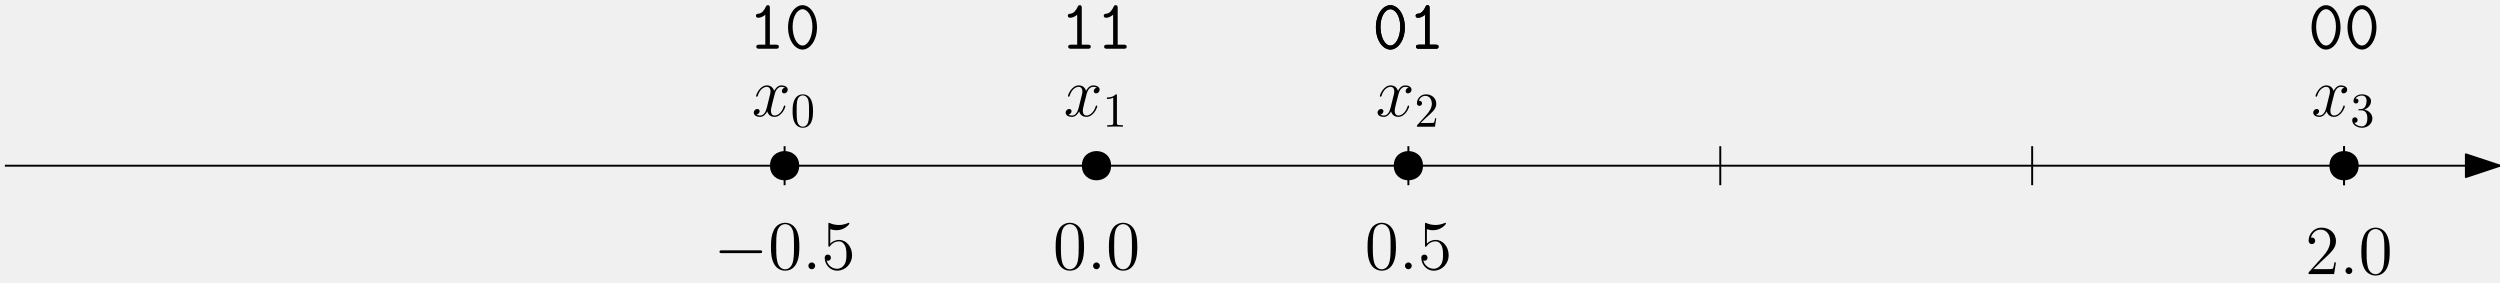
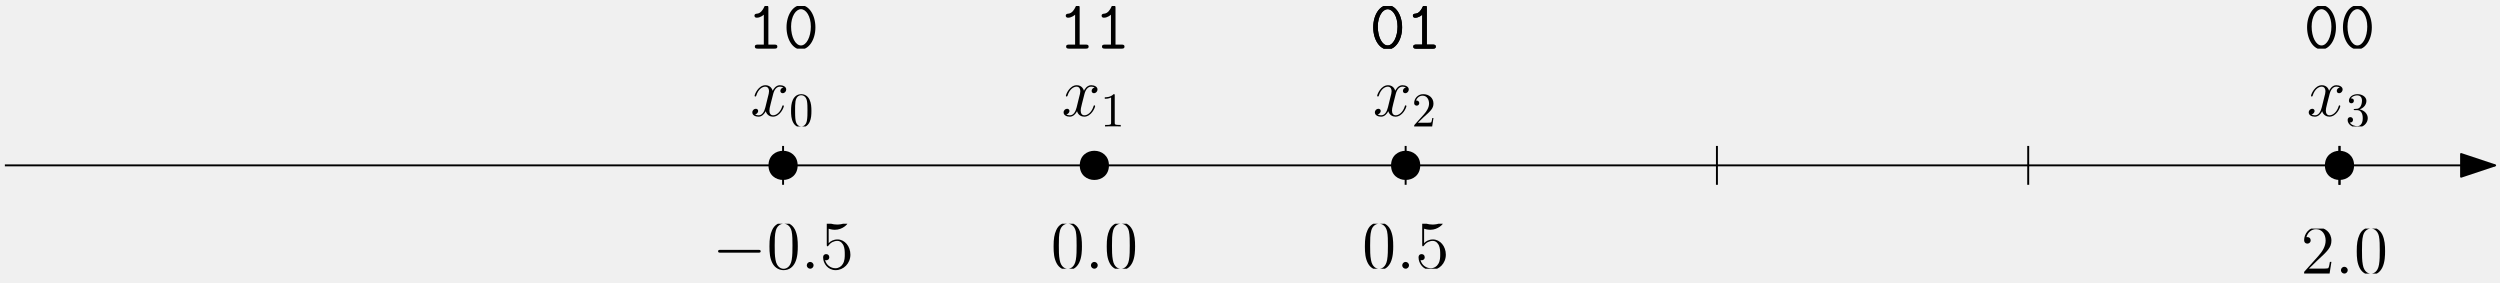
- <svg xmlns="http://www.w3.org/2000/svg" xmlns:xlink="http://www.w3.org/1999/xlink" width="513" height="58" viewBox="0 0 513 58">
+ <svg xmlns="http://www.w3.org/2000/svg" xmlns:xlink="http://www.w3.org/1999/xlink" width="514" height="58" viewBox="0 0 514 58">
+   <style>
+       .fill { fill: black; }
+       .stroke { stroke: black; }
+       @media (prefers-color-scheme: dark) {
+         .fill { fill: white; }
+         .stroke { stroke: white; }
+       }
+     </style>
  <defs>
    <g>
      <g id="glyph-0-0">
        <path d="M 9.453 -3.297 C 9.703 -3.297 9.953 -3.297 9.953 -3.578 C 9.953 -3.875 9.703 -3.875 9.453 -3.875 L 1.688 -3.875 C 1.453 -3.875 1.188 -3.875 1.188 -3.578 C 1.188 -3.297 1.453 -3.297 1.688 -3.297 Z M 9.453 -3.297 " />
      </g>
      <g id="glyph-1-0">
        <path d="M 6.422 -4.594 C 6.422 -5.781 6.359 -6.938 5.844 -8.031 C 5.25 -9.219 4.219 -9.531 3.516 -9.531 C 2.688 -9.531 1.656 -9.125 1.141 -7.938 C 0.734 -7.031 0.594 -6.141 0.594 -4.594 C 0.594 -3.203 0.688 -2.156 1.203 -1.141 C 1.766 -0.047 2.75 0.297 3.5 0.297 C 4.75 0.297 5.469 -0.438 5.875 -1.281 C 6.391 -2.359 6.422 -3.766 6.422 -4.594 Z M 3.5 0.016 C 3.047 0.016 2.109 -0.25 1.844 -1.812 C 1.672 -2.672 1.672 -3.766 1.672 -4.766 C 1.672 -5.938 1.672 -7 1.906 -7.844 C 2.156 -8.812 2.891 -9.25 3.5 -9.25 C 4.047 -9.25 4.875 -8.922 5.156 -7.688 C 5.328 -6.875 5.328 -5.734 5.328 -4.766 C 5.328 -3.797 5.328 -2.719 5.172 -1.844 C 4.906 -0.266 4 0.016 3.5 0.016 Z M 3.5 0.016 " />
      </g>
      <g id="glyph-2-0">
        <path d="M 2.641 -0.688 C 2.641 -1.109 2.297 -1.391 1.953 -1.391 C 1.531 -1.391 1.25 -1.047 1.25 -0.703 C 1.25 -0.281 1.594 0 1.938 0 C 2.359 0 2.641 -0.344 2.641 -0.688 Z M 2.641 -0.688 " />
      </g>
      <g id="glyph-3-0">
        <path d="M 1.844 -8.219 C 2.453 -8.016 2.953 -8 3.109 -8 C 4.734 -8 5.766 -9.188 5.766 -9.391 C 5.766 -9.453 5.734 -9.531 5.656 -9.531 C 5.625 -9.531 5.594 -9.531 5.469 -9.469 C 4.656 -9.125 3.969 -9.078 3.594 -9.078 C 2.656 -9.078 1.984 -9.359 1.703 -9.484 C 1.609 -9.531 1.578 -9.531 1.562 -9.531 C 1.453 -9.531 1.453 -9.438 1.453 -9.203 L 1.453 -4.953 C 1.453 -4.688 1.453 -4.609 1.625 -4.609 C 1.688 -4.609 1.703 -4.625 1.844 -4.797 C 2.25 -5.375 2.922 -5.719 3.641 -5.719 C 4.406 -5.719 4.781 -5.016 4.891 -4.781 C 5.141 -4.219 5.156 -3.516 5.156 -2.969 C 5.156 -2.422 5.156 -1.609 4.75 -0.969 C 4.438 -0.438 3.875 -0.094 3.234 -0.094 C 2.297 -0.094 1.359 -0.734 1.109 -1.781 C 1.172 -1.75 1.266 -1.734 1.328 -1.734 C 1.578 -1.734 1.969 -1.875 1.969 -2.359 C 1.969 -2.766 1.688 -3 1.328 -3 C 1.078 -3 0.703 -2.875 0.703 -2.312 C 0.703 -1.094 1.672 0.297 3.266 0.297 C 4.891 0.297 6.312 -1.062 6.312 -2.891 C 6.312 -4.594 5.156 -6.016 3.656 -6.016 C 2.844 -6.016 2.203 -5.656 1.844 -5.25 Z M 1.844 -8.219 " />
      </g>
      <g id="glyph-4-0">
        <path d="M 6.422 -4.594 C 6.422 -5.781 6.359 -6.938 5.844 -8.031 C 5.25 -9.219 4.219 -9.531 3.516 -9.531 C 2.688 -9.531 1.656 -9.125 1.141 -7.938 C 0.734 -7.031 0.594 -6.141 0.594 -4.594 C 0.594 -3.203 0.688 -2.156 1.203 -1.141 C 1.766 -0.047 2.75 0.297 3.5 0.297 C 4.75 0.297 5.469 -0.438 5.875 -1.281 C 6.391 -2.359 6.422 -3.766 6.422 -4.594 Z M 3.5 0.016 C 3.047 0.016 2.109 -0.25 1.844 -1.812 C 1.672 -2.672 1.672 -3.766 1.672 -4.766 C 1.672 -5.938 1.672 -7 1.906 -7.844 C 2.156 -8.812 2.891 -9.25 3.5 -9.25 C 4.047 -9.25 4.875 -8.922 5.156 -7.688 C 5.328 -6.875 5.328 -5.734 5.328 -4.766 C 5.328 -3.797 5.328 -2.719 5.172 -1.844 C 4.906 -0.266 4 0.016 3.5 0.016 Z M 3.5 0.016 " />
      </g>
      <g id="glyph-4-1">
        <path d="M 6.312 -2.406 L 6 -2.406 C 5.953 -2.172 5.844 -1.375 5.688 -1.141 C 5.594 -1.016 4.781 -1.016 4.344 -1.016 L 1.688 -1.016 C 2.078 -1.344 2.953 -2.266 3.328 -2.609 C 5.516 -4.625 6.312 -5.359 6.312 -6.781 C 6.312 -8.438 5 -9.531 3.344 -9.531 C 1.672 -9.531 0.703 -8.125 0.703 -6.891 C 0.703 -6.156 1.328 -6.156 1.375 -6.156 C 1.672 -6.156 2.047 -6.375 2.047 -6.828 C 2.047 -7.234 1.781 -7.5 1.375 -7.5 C 1.25 -7.5 1.219 -7.5 1.172 -7.484 C 1.453 -8.469 2.219 -9.125 3.156 -9.125 C 4.375 -9.125 5.125 -8.109 5.125 -6.781 C 5.125 -5.562 4.422 -4.5 3.594 -3.578 L 0.703 -0.344 L 0.703 0 L 5.938 0 Z M 6.312 -2.406 " />
      </g>
      <g id="glyph-5-0">
        <path d="M 2.641 -0.688 C 2.641 -1.109 2.297 -1.391 1.953 -1.391 C 1.531 -1.391 1.25 -1.047 1.25 -0.703 C 1.25 -0.281 1.594 0 1.938 0 C 2.359 0 2.641 -0.344 2.641 -0.688 Z M 2.641 -0.688 " />
      </g>
      <g id="glyph-6-0">
        <path d="M 6.422 -4.594 C 6.422 -5.781 6.359 -6.938 5.844 -8.031 C 5.25 -9.219 4.219 -9.531 3.516 -9.531 C 2.688 -9.531 1.656 -9.125 1.141 -7.938 C 0.734 -7.031 0.594 -6.141 0.594 -4.594 C 0.594 -3.203 0.688 -2.156 1.203 -1.141 C 1.766 -0.047 2.75 0.297 3.5 0.297 C 4.75 0.297 5.469 -0.438 5.875 -1.281 C 6.391 -2.359 6.422 -3.766 6.422 -4.594 Z M 3.5 0.016 C 3.047 0.016 2.109 -0.25 1.844 -1.812 C 1.672 -2.672 1.672 -3.766 1.672 -4.766 C 1.672 -5.938 1.672 -7 1.906 -7.844 C 2.156 -8.812 2.891 -9.25 3.5 -9.25 C 4.047 -9.25 4.875 -8.922 5.156 -7.688 C 5.328 -6.875 5.328 -5.734 5.328 -4.766 C 5.328 -3.797 5.328 -2.719 5.172 -1.844 C 4.906 -0.266 4 0.016 3.5 0.016 Z M 3.5 0.016 " />
      </g>
      <g id="glyph-6-1">
        <path d="M 1.844 -8.219 C 2.453 -8.016 2.953 -8 3.109 -8 C 4.734 -8 5.766 -9.188 5.766 -9.391 C 5.766 -9.453 5.734 -9.531 5.656 -9.531 C 5.625 -9.531 5.594 -9.531 5.469 -9.469 C 4.656 -9.125 3.969 -9.078 3.594 -9.078 C 2.656 -9.078 1.984 -9.359 1.703 -9.484 C 1.609 -9.531 1.578 -9.531 1.562 -9.531 C 1.453 -9.531 1.453 -9.438 1.453 -9.203 L 1.453 -4.953 C 1.453 -4.688 1.453 -4.609 1.625 -4.609 C 1.688 -4.609 1.703 -4.625 1.844 -4.797 C 2.25 -5.375 2.922 -5.719 3.641 -5.719 C 4.406 -5.719 4.781 -5.016 4.891 -4.781 C 5.141 -4.219 5.156 -3.516 5.156 -2.969 C 5.156 -2.422 5.156 -1.609 4.75 -0.969 C 4.438 -0.438 3.875 -0.094 3.234 -0.094 C 2.297 -0.094 1.359 -0.734 1.109 -1.781 C 1.172 -1.75 1.266 -1.734 1.328 -1.734 C 1.578 -1.734 1.969 -1.875 1.969 -2.359 C 1.969 -2.766 1.688 -3 1.328 -3 C 1.078 -3 0.703 -2.875 0.703 -2.312 C 0.703 -1.094 1.672 0.297 3.266 0.297 C 4.891 0.297 6.312 -1.062 6.312 -2.891 C 6.312 -4.594 5.156 -6.016 3.656 -6.016 C 2.844 -6.016 2.203 -5.656 1.844 -5.25 Z M 1.844 -8.219 " />
      </g>
      <g id="glyph-7-0">
        <path d="M 6.797 -5.859 C 6.344 -5.766 6.172 -5.422 6.172 -5.156 C 6.172 -4.812 6.438 -4.688 6.641 -4.688 C 7.078 -4.688 7.375 -5.062 7.375 -5.453 C 7.375 -6.047 6.688 -6.328 6.078 -6.328 C 5.203 -6.328 4.719 -5.469 4.594 -5.188 C 4.266 -6.266 3.375 -6.328 3.109 -6.328 C 1.656 -6.328 0.875 -4.453 0.875 -4.125 C 0.875 -4.078 0.938 -4 1.031 -4 C 1.141 -4 1.172 -4.094 1.203 -4.141 C 1.688 -5.734 2.656 -6.031 3.062 -6.031 C 3.719 -6.031 3.844 -5.438 3.844 -5.094 C 3.844 -4.781 3.766 -4.453 3.578 -3.766 L 3.094 -1.797 C 2.891 -0.938 2.469 -0.141 1.703 -0.141 C 1.641 -0.141 1.281 -0.141 0.969 -0.328 C 1.484 -0.438 1.609 -0.859 1.609 -1.031 C 1.609 -1.312 1.391 -1.484 1.125 -1.484 C 0.781 -1.484 0.406 -1.188 0.406 -0.734 C 0.406 -0.125 1.078 0.141 1.688 0.141 C 2.375 0.141 2.875 -0.406 3.172 -0.984 C 3.406 -0.141 4.109 0.141 4.641 0.141 C 6.109 0.141 6.891 -1.734 6.891 -2.047 C 6.891 -2.125 6.828 -2.188 6.734 -2.188 C 6.609 -2.188 6.594 -2.109 6.562 -2 C 6.172 -0.734 5.328 -0.141 4.688 -0.141 C 4.188 -0.141 3.922 -0.516 3.922 -1.109 C 3.922 -1.422 3.969 -1.656 4.203 -2.594 L 4.703 -4.547 C 4.922 -5.406 5.406 -6.031 6.062 -6.031 C 6.094 -6.031 6.5 -6.031 6.797 -5.859 Z M 6.797 -5.859 " />
      </g>
      <g id="glyph-8-0">
        <path d="M 4.578 -3.188 C 4.578 -3.984 4.531 -4.781 4.188 -5.516 C 3.734 -6.484 2.906 -6.641 2.5 -6.641 C 1.891 -6.641 1.172 -6.375 0.75 -5.453 C 0.438 -4.766 0.391 -3.984 0.391 -3.188 C 0.391 -2.438 0.422 -1.547 0.844 -0.781 C 1.266 0.016 2 0.219 2.484 0.219 C 3.016 0.219 3.781 0.016 4.219 -0.938 C 4.531 -1.625 4.578 -2.406 4.578 -3.188 Z M 2.484 0 C 2.094 0 1.5 -0.25 1.328 -1.203 C 1.219 -1.797 1.219 -2.719 1.219 -3.312 C 1.219 -3.953 1.219 -4.609 1.297 -5.141 C 1.484 -6.328 2.234 -6.422 2.484 -6.422 C 2.812 -6.422 3.469 -6.234 3.656 -5.25 C 3.766 -4.688 3.766 -3.938 3.766 -3.312 C 3.766 -2.562 3.766 -1.891 3.656 -1.25 C 3.5 -0.297 2.938 0 2.484 0 Z M 2.484 0 " />
      </g>
      <g id="glyph-8-1">
        <path d="M 2.938 -6.375 C 2.938 -6.625 2.938 -6.641 2.703 -6.641 C 2.078 -6 1.203 -6 0.891 -6 L 0.891 -5.688 C 1.094 -5.688 1.672 -5.688 2.188 -5.953 L 2.188 -0.781 C 2.188 -0.422 2.156 -0.312 1.266 -0.312 L 0.953 -0.312 L 0.953 0 C 1.297 -0.031 2.156 -0.031 2.562 -0.031 C 2.953 -0.031 3.828 -0.031 4.172 0 L 4.172 -0.312 L 3.859 -0.312 C 2.953 -0.312 2.938 -0.422 2.938 -0.781 Z M 2.938 -6.375 " />
      </g>
      <g id="glyph-8-2">
        <path d="M 1.266 -0.766 L 2.328 -1.797 C 3.875 -3.172 4.469 -3.703 4.469 -4.703 C 4.469 -5.844 3.578 -6.641 2.359 -6.641 C 1.234 -6.641 0.5 -5.719 0.5 -4.828 C 0.5 -4.281 1 -4.281 1.031 -4.281 C 1.203 -4.281 1.547 -4.391 1.547 -4.812 C 1.547 -5.062 1.359 -5.328 1.016 -5.328 C 0.938 -5.328 0.922 -5.328 0.891 -5.312 C 1.109 -5.969 1.656 -6.328 2.234 -6.328 C 3.141 -6.328 3.562 -5.516 3.562 -4.703 C 3.562 -3.906 3.078 -3.125 2.516 -2.5 L 0.609 -0.375 C 0.5 -0.266 0.5 -0.234 0.5 0 L 4.203 0 L 4.469 -1.734 L 4.234 -1.734 C 4.172 -1.438 4.109 -1 4 -0.844 C 3.938 -0.766 3.281 -0.766 3.062 -0.766 Z M 1.266 -0.766 " />
      </g>
      <g id="glyph-8-3">
        <path d="M 2.891 -3.516 C 3.703 -3.781 4.281 -4.469 4.281 -5.266 C 4.281 -6.078 3.406 -6.641 2.453 -6.641 C 1.453 -6.641 0.688 -6.047 0.688 -5.281 C 0.688 -4.953 0.906 -4.766 1.203 -4.766 C 1.5 -4.766 1.703 -4.984 1.703 -5.281 C 1.703 -5.766 1.234 -5.766 1.094 -5.766 C 1.391 -6.266 2.047 -6.391 2.406 -6.391 C 2.828 -6.391 3.375 -6.172 3.375 -5.281 C 3.375 -5.156 3.344 -4.578 3.094 -4.141 C 2.797 -3.656 2.453 -3.625 2.203 -3.625 C 2.125 -3.609 1.891 -3.594 1.812 -3.594 C 1.734 -3.578 1.672 -3.562 1.672 -3.469 C 1.672 -3.359 1.734 -3.359 1.906 -3.359 L 2.344 -3.359 C 3.156 -3.359 3.531 -2.688 3.531 -1.703 C 3.531 -0.344 2.844 -0.062 2.406 -0.062 C 1.969 -0.062 1.219 -0.234 0.875 -0.812 C 1.219 -0.766 1.531 -0.984 1.531 -1.359 C 1.531 -1.719 1.266 -1.922 0.984 -1.922 C 0.734 -1.922 0.422 -1.781 0.422 -1.344 C 0.422 -0.438 1.344 0.219 2.438 0.219 C 3.656 0.219 4.562 -0.688 4.562 -1.703 C 4.562 -2.516 3.922 -3.297 2.891 -3.516 Z M 2.891 -3.516 " />
      </g>
      <g id="glyph-9-0">
        <path d="M 4.359 -8.344 C 4.359 -8.562 4.359 -8.938 3.938 -8.938 C 3.703 -8.938 3.609 -8.812 3.531 -8.625 C 3.25 -8 2.781 -7.25 2.016 -7.188 C 1.812 -7.172 1.5 -7.141 1.5 -6.766 C 1.5 -6.531 1.656 -6.359 1.969 -6.359 C 2.766 -6.359 3.391 -6.953 3.422 -6.984 L 3.422 -0.828 L 2.172 -0.828 C 1.969 -0.828 1.578 -0.828 1.578 -0.422 C 1.578 0 1.969 0 2.172 0 L 5.625 0 C 5.828 0 6.203 0 6.203 -0.422 C 6.203 -0.828 5.828 -0.828 5.625 -0.828 L 4.359 -0.828 Z M 4.359 -8.344 " />
      </g>
      <g id="glyph-9-1">
        <path d="M 6.656 -4.375 C 6.656 -7.047 5.234 -8.938 3.688 -8.938 C 2.125 -8.938 0.719 -7.016 0.719 -4.391 C 0.719 -1.719 2.141 0.172 3.688 0.172 C 5.25 0.172 6.656 -1.75 6.656 -4.375 Z M 3.688 -0.656 C 2.547 -0.656 1.656 -2.391 1.656 -4.531 C 1.656 -6.672 2.641 -8.109 3.688 -8.109 C 4.734 -8.109 5.719 -6.672 5.719 -4.531 C 5.719 -2.406 4.812 -0.656 3.688 -0.656 Z M 3.688 -0.656 " />
      </g>
    </g>
+     <clipPath id="clip-0">
+       <path clip-rule="nonzero" d="M 158 46 L 165 46 L 165 56 L 158 56 Z M 158 46 " />
+     </clipPath>
+     <clipPath id="clip-1">
+       <path clip-rule="nonzero" d="M 169 46 L 175 46 L 175 56 L 169 56 Z M 169 46 " />
+     </clipPath>
+     <clipPath id="clip-2">
+       <path clip-rule="nonzero" d="M 216.027 46 L 223 46 L 223 55.246 L 216.027 55.246 Z M 216.027 46 " />
+     </clipPath>
+     <clipPath id="clip-3">
+       <path clip-rule="nonzero" d="M 224 53 L 226 53 L 226 55.246 L 224 55.246 Z M 224 53 " />
+     </clipPath>
+     <clipPath id="clip-4">
+       <path clip-rule="nonzero" d="M 227 46 L 233.977 46 L 233.977 55.246 L 227 55.246 Z M 227 46 " />
+     </clipPath>
+     <clipPath id="clip-5">
+       <path clip-rule="nonzero" d="M 280.027 46 L 287 46 L 287 55.246 L 280.027 55.246 Z M 280.027 46 " />
+     </clipPath>
+     <clipPath id="clip-6">
+       <path clip-rule="nonzero" d="M 288 53 L 290 53 L 290 55.246 L 288 55.246 Z M 288 53 " />
+     </clipPath>
+     <clipPath id="clip-7">
+       <path clip-rule="nonzero" d="M 291 46 L 297.977 46 L 297.977 55.246 L 291 55.246 Z M 291 46 " />
+     </clipPath>
+     <clipPath id="clip-8">
+       <path clip-rule="nonzero" d="M 473.027 47 L 480 47 L 480 56.246 L 473.027 56.246 Z M 473.027 47 " />
+     </clipPath>
+     <clipPath id="clip-9">
+       <path clip-rule="nonzero" d="M 481 54 L 483 54 L 483 56.246 L 481 56.246 Z M 481 54 " />
+     </clipPath>
+     <clipPath id="clip-10">
+       <path clip-rule="nonzero" d="M 484 47 L 490.977 47 L 490.977 56.246 L 484 56.246 Z M 484 47 " />
+     </clipPath>
+     <clipPath id="clip-11">
+       <path clip-rule="nonzero" d="M 154.27 17.672 L 162 17.672 L 162 24 L 154.27 24 Z M 154.27 17.672 " />
+     </clipPath>
+     <clipPath id="clip-12">
+       <path clip-rule="nonzero" d="M 162 19 L 167 19 L 167 26 L 162 26 Z M 162 19 " />
+     </clipPath>
+     <clipPath id="clip-13">
+       <path clip-rule="nonzero" d="M 218.27 17.672 L 226 17.672 L 226 24 L 218.27 24 Z M 218.27 17.672 " />
+     </clipPath>
+     <clipPath id="clip-14">
+       <path clip-rule="nonzero" d="M 282.27 17.672 L 290 17.672 L 290 24 L 282.27 24 Z M 282.27 17.672 " />
+     </clipPath>
+     <clipPath id="clip-15">
+       <path clip-rule="nonzero" d="M 474.27 17.672 L 482 17.672 L 482 24 L 474.27 24 Z M 474.27 17.672 " />
+     </clipPath>
+     <clipPath id="clip-16">
+       <path clip-rule="nonzero" d="M 482 19 L 487 19 L 487 26 L 482 26 Z M 482 19 " />
+     </clipPath>
+     <clipPath id="clip-17">
+       <path clip-rule="nonzero" d="M 155 1.234 L 168 1.234 L 168 10 L 155 10 Z M 155 1.234 " />
+     </clipPath>
+     <clipPath id="clip-18">
+       <path clip-rule="nonzero" d="M 219 1.234 L 232 1.234 L 232 10 L 219 10 Z M 219 1.234 " />
+     </clipPath>
+     <clipPath id="clip-19">
+       <path clip-rule="nonzero" d="M 282 1.234 L 296 1.234 L 296 10 L 282 10 Z M 282 1.234 " />
+     </clipPath>
+     <clipPath id="clip-20">
+       <path clip-rule="nonzero" d="M 474 1.234 L 488 1.234 L 488 10 L 474 10 Z M 474 1.234 " />
+     </clipPath>
+     <clipPath id="clip-21">
+       <path clip-rule="nonzero" d="M 282 1.234 L 296 1.234 L 296 10 L 282 10 Z M 282 1.234 " />
+     </clipPath>
  </defs>
-   <path fill="none" stroke-width="0.4" stroke-linecap="butt" stroke-linejoin="round" stroke="rgb(0%, 0%, 0%)" stroke-opacity="1" stroke-miterlimit="10" d="M 512 580 L 512 572 " transform="matrix(1, 0, 0, -1, -31, 610)" />
-   <path fill="none" stroke-width="0.4" stroke-linecap="butt" stroke-linejoin="round" stroke="rgb(0%, 0%, 0%)" stroke-opacity="1" stroke-miterlimit="10" d="M 32 576 L 544 576 " transform="matrix(1, 0, 0, -1, -31, 610)" />
-   <path fill-rule="evenodd" fill="rgb(0%, 0%, 0%)" fill-opacity="1" stroke-width="0.4" stroke-linecap="butt" stroke-linejoin="round" stroke="rgb(0%, 0%, 0%)" stroke-opacity="1" stroke-miterlimit="10" d="M 544 576 L 537 578.332 L 537 573.668 Z M 544 576 " transform="matrix(1, 0, 0, -1, -31, 610)" />
-   <path fill="none" stroke-width="0.4" stroke-linecap="butt" stroke-linejoin="round" stroke="rgb(0%, 0%, 0%)" stroke-opacity="1" stroke-miterlimit="10" d="M 320 580 L 320 572 " transform="matrix(1, 0, 0, -1, -31, 610)" />
-   <path fill="none" stroke-width="0.4" stroke-linecap="butt" stroke-linejoin="round" stroke="rgb(0%, 0%, 0%)" stroke-opacity="1" stroke-miterlimit="10" d="M 192 580 L 192 572 " transform="matrix(1, 0, 0, -1, -31, 610)" />
-   <path fill-rule="evenodd" fill="rgb(0%, 0%, 0%)" fill-opacity="1" d="M 292 34 C 292 30 286 30 286 34 C 286 38 292 38 292 34 Z M 292 34 " />
-   <path fill-rule="evenodd" fill="rgb(0%, 0%, 0%)" fill-opacity="1" d="M 228 34 C 228 30 222 30 222 34 C 222 38 228 38 228 34 Z M 228 34 " />
-   <path fill-rule="evenodd" fill="rgb(0%, 0%, 0%)" fill-opacity="1" d="M 164 34 C 164 30 158 30 158 34 C 158 38 164 38 164 34 Z M 164 34 " />
-   <g fill="rgb(0%, 0%, 0%)" fill-opacity="1">
+   <path fill="none" stroke-width="0.4" stroke-linecap="butt" stroke-linejoin="round" stroke-opacity="1" stroke-miterlimit="10" d="M 512 580 L 512 572 " transform="matrix(1, 0, 0, -1, -31, 610)" class="stroke" />
+   <path fill="none" stroke-width="0.4" stroke-linecap="butt" stroke-linejoin="round" stroke-opacity="1" stroke-miterlimit="10" d="M 32 576 L 544 576 " transform="matrix(1, 0, 0, -1, -31, 610)" class="stroke" />
+   <path fill-rule="evenodd" fill-opacity="1" stroke-width="0.4" stroke-linecap="butt" stroke-linejoin="round" stroke-opacity="1" stroke-miterlimit="10" d="M 544 576 L 537 578.332 L 537 573.668 Z M 544 576 " transform="matrix(1, 0, 0, -1, -31, 610)" class="fill stroke" />
+   <path fill="none" stroke-width="0.4" stroke-linecap="butt" stroke-linejoin="round" stroke-opacity="1" stroke-miterlimit="10" d="M 320 580 L 320 572 " transform="matrix(1, 0, 0, -1, -31, 610)" class="stroke" />
+   <path fill="none" stroke-width="0.4" stroke-linecap="butt" stroke-linejoin="round" stroke-opacity="1" stroke-miterlimit="10" d="M 192 580 L 192 572 " transform="matrix(1, 0, 0, -1, -31, 610)" class="stroke" />
+   <path fill-rule="evenodd" fill-opacity="1" d="M 292 34 C 292 30 286 30 286 34 C 286 38 292 38 292 34 Z M 292 34 " class="fill" />
+   <path fill-rule="evenodd" fill-opacity="1" d="M 228 34 C 228 30 222 30 222 34 C 222 38 228 38 228 34 Z M 228 34 " class="fill" />
+   <path fill-rule="evenodd" fill-opacity="1" d="M 164 34 C 164 30 158 30 158 34 C 158 38 164 38 164 34 Z M 164 34 " class="fill" />
+   <g fill-opacity="1" class="fill">
    <use xlink:href="#glyph-0-0" x="146.446" y="55.245" />
  </g>
-   <g fill="rgb(0%, 0%, 0%)" fill-opacity="1">
-     <use xlink:href="#glyph-1-0" x="157.605" y="55.245" />
-   </g>
-   <g fill="rgb(0%, 0%, 0%)" fill-opacity="1">
+   <g clip-path="url(#clip-0)">
+     <g fill-opacity="1" class="fill">
+       <use xlink:href="#glyph-1-0" x="157.605" y="55.245" />
+     </g>
+   </g>
+   <g fill-opacity="1" class="fill">
    <use xlink:href="#glyph-2-0" x="164.629" y="55.245" />
  </g>
-   <g fill="rgb(0%, 0%, 0%)" fill-opacity="1">
-     <use xlink:href="#glyph-3-0" x="168.53" y="55.245" />
-   </g>
-   <g fill="rgb(0%, 0%, 0%)" fill-opacity="1">
-     <use xlink:href="#glyph-4-0" x="216.025" y="55.245" />
-   </g>
-   <g fill="rgb(0%, 0%, 0%)" fill-opacity="1">
-     <use xlink:href="#glyph-5-0" x="223.049" y="55.245" />
-   </g>
-   <g fill="rgb(0%, 0%, 0%)" fill-opacity="1">
-     <use xlink:href="#glyph-6-0" x="226.952" y="55.245" />
-   </g>
-   <g fill="rgb(0%, 0%, 0%)" fill-opacity="1">
-     <use xlink:href="#glyph-4-0" x="280.026" y="55.245" />
-   </g>
-   <g fill="rgb(0%, 0%, 0%)" fill-opacity="1">
-     <use xlink:href="#glyph-5-0" x="287.05" y="55.245" />
-   </g>
-   <g fill="rgb(0%, 0%, 0%)" fill-opacity="1">
-     <use xlink:href="#glyph-6-1" x="290.952" y="55.245" />
-   </g>
-   <path fill="none" stroke-width="0.4" stroke-linecap="butt" stroke-linejoin="round" stroke="rgb(0%, 0%, 0%)" stroke-opacity="1" stroke-miterlimit="10" d="M 384 580 L 384 572 " transform="matrix(1, 0, 0, -1, -31, 610)" />
-   <path fill="none" stroke-width="0.4" stroke-linecap="butt" stroke-linejoin="round" stroke="rgb(0%, 0%, 0%)" stroke-opacity="1" stroke-miterlimit="10" d="M 512 580 L 512 572 " transform="matrix(1, 0, 0, -1, -31, 610)" />
-   <path fill-rule="evenodd" fill="rgb(0%, 0%, 0%)" fill-opacity="1" d="M 484 34 C 484 30 478 30 478 34 C 478 38 484 38 484 34 Z M 484 34 " />
-   <g fill="rgb(0%, 0%, 0%)" fill-opacity="1">
-     <use xlink:href="#glyph-4-1" x="473.026" y="56.245" />
-   </g>
-   <g fill="rgb(0%, 0%, 0%)" fill-opacity="1">
-     <use xlink:href="#glyph-5-0" x="480.05" y="56.245" />
-   </g>
-   <g fill="rgb(0%, 0%, 0%)" fill-opacity="1">
-     <use xlink:href="#glyph-6-0" x="483.952" y="56.245" />
-   </g>
-   <path fill="none" stroke-width="0.4" stroke-linecap="butt" stroke-linejoin="round" stroke="rgb(0%, 0%, 0%)" stroke-opacity="1" stroke-miterlimit="10" d="M 448 580 L 448 572 " transform="matrix(1, 0, 0, -1, -31, 610)" />
-   <g fill="rgb(0%, 0%, 0%)" fill-opacity="1">
-     <use xlink:href="#glyph-7-0" x="154.269" y="23.848" />
-   </g>
-   <g fill="rgb(0%, 0%, 0%)" fill-opacity="1">
-     <use xlink:href="#glyph-8-0" x="162.251" y="26" />
-   </g>
-   <g fill="rgb(0%, 0%, 0%)" fill-opacity="1">
-     <use xlink:href="#glyph-7-0" x="218.269" y="23.848" />
-   </g>
-   <g fill="rgb(0%, 0%, 0%)" fill-opacity="1">
+   <g clip-path="url(#clip-1)">
+     <g fill-opacity="1" class="fill">
+       <use xlink:href="#glyph-3-0" x="168.53" y="55.245" />
+     </g>
+   </g>
+   <g clip-path="url(#clip-2)">
+     <g fill-opacity="1" class="fill">
+       <use xlink:href="#glyph-4-0" x="216.025" y="55.245" />
+     </g>
+   </g>
+   <g clip-path="url(#clip-3)">
+     <g fill-opacity="1" class="fill">
+       <use xlink:href="#glyph-5-0" x="223.049" y="55.245" />
+     </g>
+   </g>
+   <g clip-path="url(#clip-4)">
+     <g fill-opacity="1" class="fill">
+       <use xlink:href="#glyph-6-0" x="226.952" y="55.245" />
+     </g>
+   </g>
+   <g clip-path="url(#clip-5)">
+     <g fill-opacity="1" class="fill">
+       <use xlink:href="#glyph-4-0" x="280.026" y="55.245" />
+     </g>
+   </g>
+   <g clip-path="url(#clip-6)">
+     <g fill-opacity="1" class="fill">
+       <use xlink:href="#glyph-5-0" x="287.05" y="55.245" />
+     </g>
+   </g>
+   <g clip-path="url(#clip-7)">
+     <g fill-opacity="1" class="fill">
+       <use xlink:href="#glyph-6-1" x="290.952" y="55.245" />
+     </g>
+   </g>
+   <path fill="none" stroke-width="0.4" stroke-linecap="butt" stroke-linejoin="round" stroke-opacity="1" stroke-miterlimit="10" d="M 384 580 L 384 572 " transform="matrix(1, 0, 0, -1, -31, 610)" class="stroke" />
+   <path fill="none" stroke-width="0.4" stroke-linecap="butt" stroke-linejoin="round" stroke-opacity="1" stroke-miterlimit="10" d="M 512 580 L 512 572 " transform="matrix(1, 0, 0, -1, -31, 610)" class="stroke" />
+   <path fill-rule="evenodd" fill-opacity="1" d="M 484 34 C 484 30 478 30 478 34 C 478 38 484 38 484 34 Z M 484 34 " class="fill" />
+   <g clip-path="url(#clip-8)">
+     <g fill-opacity="1" class="fill">
+       <use xlink:href="#glyph-4-1" x="473.026" y="56.245" />
+     </g>
+   </g>
+   <g clip-path="url(#clip-9)">
+     <g fill-opacity="1" class="fill">
+       <use xlink:href="#glyph-5-0" x="480.05" y="56.245" />
+     </g>
+   </g>
+   <g clip-path="url(#clip-10)">
+     <g fill-opacity="1" class="fill">
+       <use xlink:href="#glyph-6-0" x="483.952" y="56.245" />
+     </g>
+   </g>
+   <path fill="none" stroke-width="0.4" stroke-linecap="butt" stroke-linejoin="round" stroke-opacity="1" stroke-miterlimit="10" d="M 448 580 L 448 572 " transform="matrix(1, 0, 0, -1, -31, 610)" class="stroke" />
+   <g clip-path="url(#clip-11)">
+     <g fill-opacity="1" class="fill">
+       <use xlink:href="#glyph-7-0" x="154.269" y="23.848" />
+     </g>
+   </g>
+   <g clip-path="url(#clip-12)">
+     <g fill-opacity="1" class="fill">
+       <use xlink:href="#glyph-8-0" x="162.251" y="26" />
+     </g>
+   </g>
+   <g clip-path="url(#clip-13)">
+     <g fill-opacity="1" class="fill">
+       <use xlink:href="#glyph-7-0" x="218.269" y="23.848" />
+     </g>
+   </g>
+   <g fill-opacity="1" class="fill">
    <use xlink:href="#glyph-8-1" x="226.251" y="26" />
  </g>
-   <g fill="rgb(0%, 0%, 0%)" fill-opacity="1">
-     <use xlink:href="#glyph-7-0" x="282.269" y="23.848" />
-   </g>
-   <g fill="rgb(0%, 0%, 0%)" fill-opacity="1">
+   <g clip-path="url(#clip-14)">
+     <g fill-opacity="1" class="fill">
+       <use xlink:href="#glyph-7-0" x="282.269" y="23.848" />
+     </g>
+   </g>
+   <g fill-opacity="1" class="fill">
    <use xlink:href="#glyph-8-2" x="290.251" y="26" />
  </g>
-   <g fill="rgb(0%, 0%, 0%)" fill-opacity="1">
-     <use xlink:href="#glyph-7-0" x="474.269" y="23.848" />
-   </g>
-   <g fill="rgb(0%, 0%, 0%)" fill-opacity="1">
-     <use xlink:href="#glyph-8-3" x="482.251" y="26" />
-   </g>
-   <g fill="rgb(0%, 0%, 0%)" fill-opacity="1">
-     <use xlink:href="#glyph-9-0" x="153.618" y="10" />
-     <use xlink:href="#glyph-9-1" x="160.991" y="10" />
-   </g>
-   <g fill="rgb(0%, 0%, 0%)" fill-opacity="1">
-     <use xlink:href="#glyph-9-0" x="217.618" y="10" />
-     <use xlink:href="#glyph-9-0" x="224.991" y="10" />
-   </g>
-   <g fill="rgb(0%, 0%, 0%)" fill-opacity="1">
-     <use xlink:href="#glyph-9-1" x="281.618" y="10" />
-     <use xlink:href="#glyph-9-0" x="288.991" y="10" />
-   </g>
-   <g fill="rgb(0%, 0%, 0%)" fill-opacity="1">
-     <use xlink:href="#glyph-9-1" x="473.618" y="10" />
-     <use xlink:href="#glyph-9-1" x="480.991" y="10" />
-   </g>
-   <g fill="rgb(0%, 0%, 0%)" fill-opacity="1">
-     <use xlink:href="#glyph-9-1" x="281.618" y="10" />
-     <use xlink:href="#glyph-9-0" x="288.991" y="10" />
+   <g clip-path="url(#clip-15)">
+     <g fill-opacity="1" class="fill">
+       <use xlink:href="#glyph-7-0" x="474.269" y="23.848" />
+     </g>
+   </g>
+   <g clip-path="url(#clip-16)">
+     <g fill-opacity="1" class="fill">
+       <use xlink:href="#glyph-8-3" x="482.251" y="26" />
+     </g>
+   </g>
+   <g clip-path="url(#clip-17)">
+     <g fill-opacity="1" class="fill">
+       <use xlink:href="#glyph-9-0" x="153.618" y="10" />
+       <use xlink:href="#glyph-9-1" x="160.991" y="10" />
+     </g>
+   </g>
+   <g clip-path="url(#clip-18)">
+     <g fill-opacity="1" class="fill">
+       <use xlink:href="#glyph-9-0" x="217.618" y="10" />
+       <use xlink:href="#glyph-9-0" x="224.991" y="10" />
+     </g>
+   </g>
+   <g clip-path="url(#clip-19)">
+     <g fill-opacity="1" class="fill">
+       <use xlink:href="#glyph-9-1" x="281.618" y="10" />
+       <use xlink:href="#glyph-9-0" x="288.991" y="10" />
+     </g>
+   </g>
+   <g clip-path="url(#clip-20)">
+     <g fill-opacity="1" class="fill">
+       <use xlink:href="#glyph-9-1" x="473.618" y="10" />
+       <use xlink:href="#glyph-9-1" x="480.991" y="10" />
+     </g>
+   </g>
+   <g clip-path="url(#clip-21)">
+     <g fill-opacity="1" class="fill">
+       <use xlink:href="#glyph-9-1" x="281.618" y="10" />
+       <use xlink:href="#glyph-9-0" x="288.991" y="10" />
+     </g>
  </g>
</svg>
